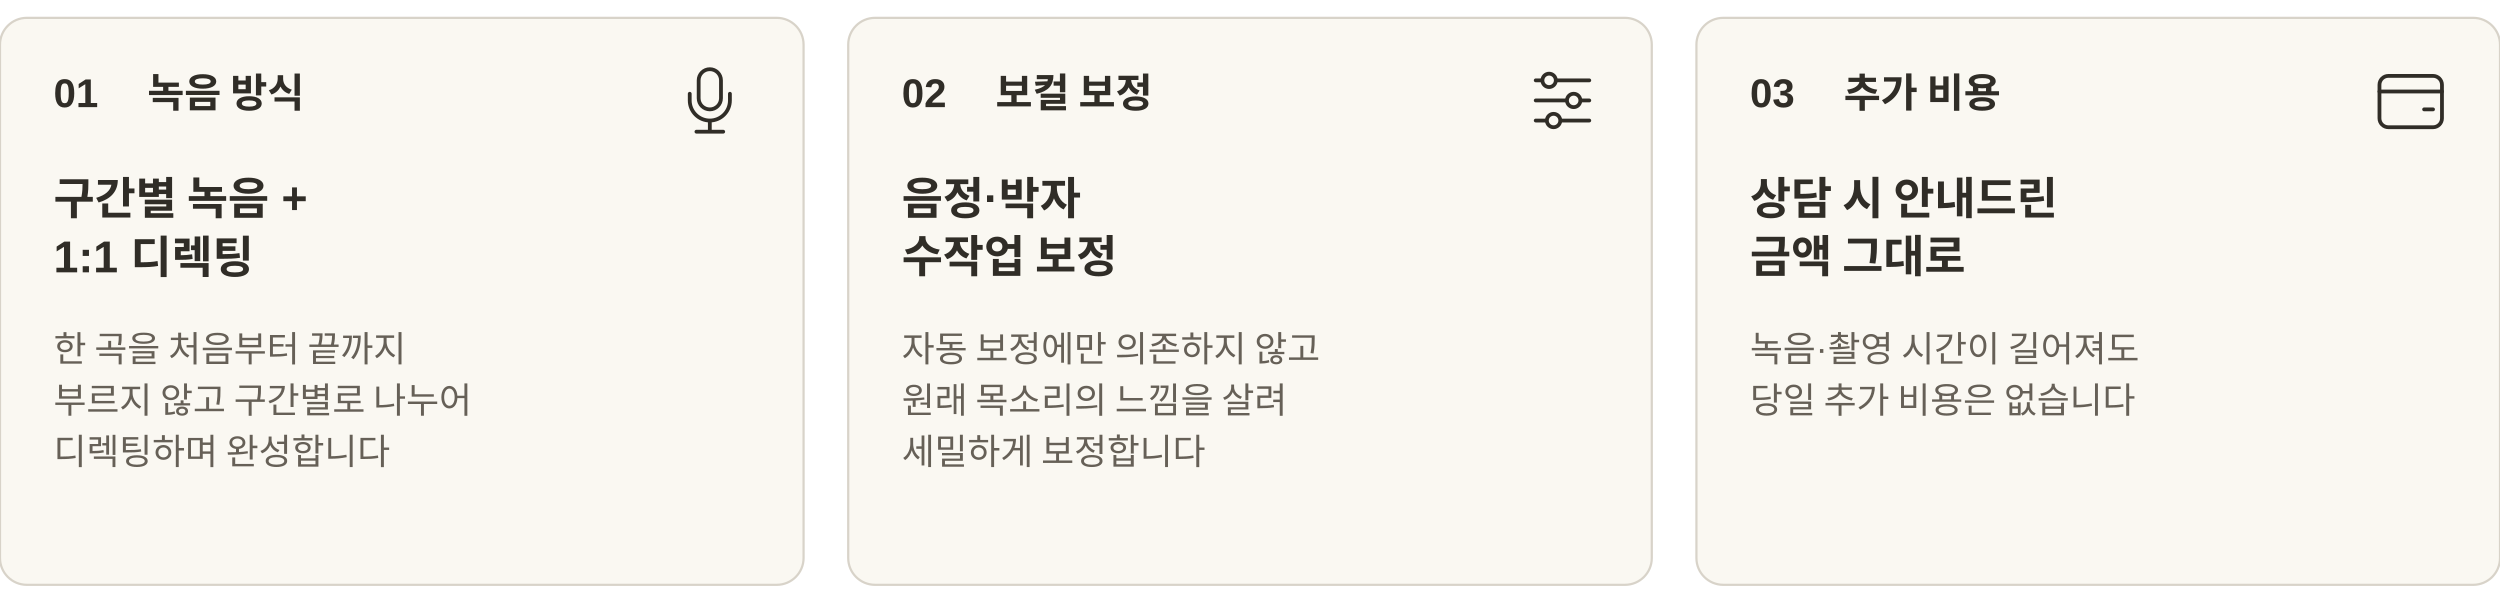
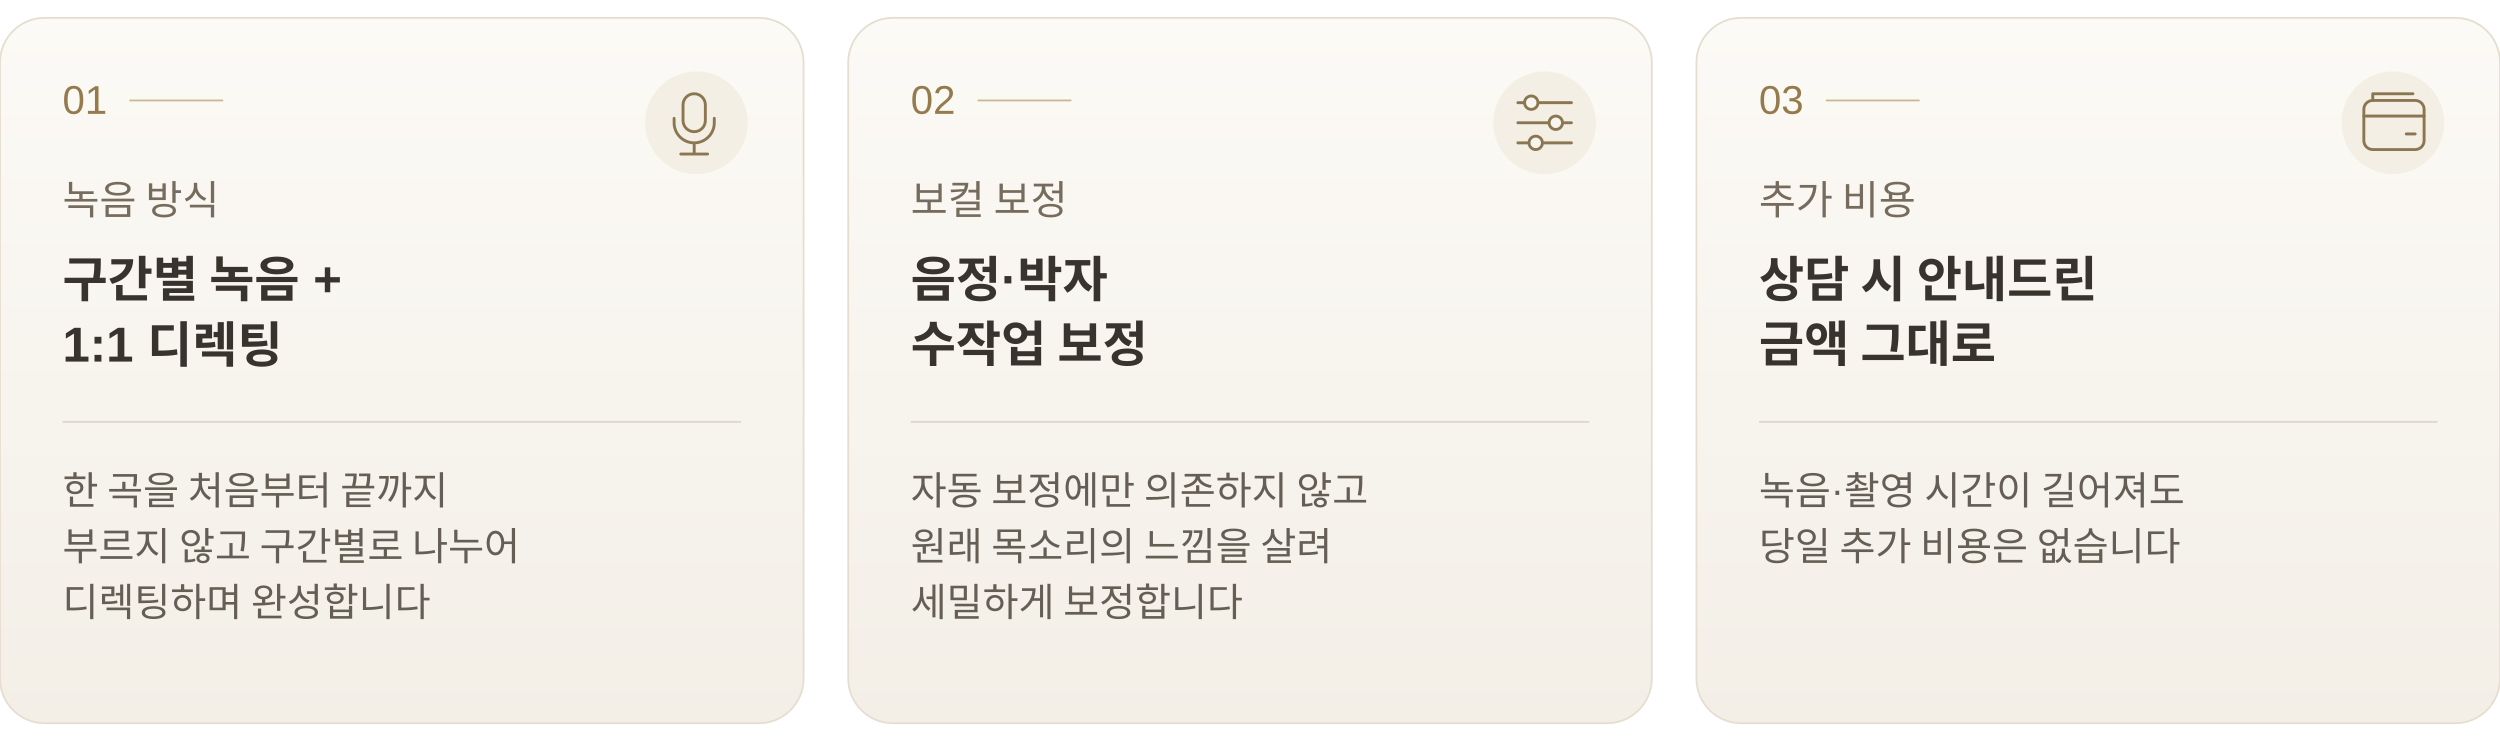
- <svg xmlns="http://www.w3.org/2000/svg" viewBox="0 0 1120 270" font-family="Pretendard, Arial, sans-serif">
+ <svg xmlns="http://www.w3.org/2000/svg" viewBox="0 0 1120 332" font-family="Pretendard Variable, Pretendard, Arial, sans-serif">
+   <defs>
+     <linearGradient id="paper" x2="0" y2="1">
+       <stop stop-color="#fcfaf6" />
+       <stop offset="1" stop-color="#f3efe7" />
+     </linearGradient>
+   </defs>
  <g transform="translate(0 8)">
-     <rect width="360" height="254" rx="12" fill="#faf8f2" stroke="#d8d3c9" />
-     <text x="24" y="40" font-size="18" fill="#302d27" font-weight="600">01</text>
-     <text x="66" y="40" font-size="18" fill="#302d27" font-weight="600">녹음 방식</text>
-     <g transform="translate(304 21)" fill="none" stroke="#302d27" stroke-width="1.7" stroke-linecap="round" stroke-linejoin="round">
-       <rect x="9" y="2" width="10" height="18" rx="5" />
-       <path d="M5 13v3a9 9 0 0 0 18 0v-3M14 25v5m-6 0h12" />
+     <rect width="360" height="316" rx="20" fill="url(#paper)" stroke="#e5ddd0" stroke-width=".8" />
+     <text x="28" y="43" font-size="18" fill="#947a4c" font-weight="500">01</text>
+     <path d="M58 37h42" stroke="#c9b791" stroke-width=".8" />
+     <circle cx="312" cy="47" r="23" fill="#f4efe4" />
+     <g transform="translate(296 31)" fill="none" stroke="#8b7652" stroke-width="1.3" stroke-linecap="round" stroke-linejoin="round">
+       <rect x="10" y="3" width="10" height="17" rx="5" />
+       <path d="M6 14v2a9 9 0 0 0 18 0v-2M15 25v5m-6 0h12" />
    </g>
-     <text x="24" y="88" font-size="20" fill="#302d27" font-weight="600">구간별 녹음 +</text>
-     <text x="24" y="114" font-size="20" fill="#302d27" font-weight="600">1:1 디렉팅</text>
-     <text x="24" y="154" font-size="16" fill="#666057" font-weight="400">한 곡을 처음부터 끝까지</text>
-     <text x="24" y="177" font-size="16" fill="#666057" font-weight="400">부르지 않고 구간별로 나누어</text>
-     <text x="24" y="200" font-size="16" fill="#666057" font-weight="400">디렉팅하며 완성합니다</text>
+     <text x="28" y="88" font-size="18" fill="#766c5d" font-weight="500">녹음 방식</text>
+     <text x="28" y="125" font-size="22" fill="#38332d" font-weight="600">구간별 녹음 +</text>
+     <text x="28" y="154" font-size="22" fill="#38332d" font-weight="600">1:1 디렉팅</text>
+     <path d="M28 181h304" stroke="#e0d7c8" stroke-width=".8" />
+     <text x="28" y="218" font-size="17.5" fill="#655e54" font-weight="400">한 곡을 처음부터 끝까지</text>
+     <text x="28" y="243" font-size="17.5" fill="#655e54" font-weight="400">부르지 않고 구간별로 나누어</text>
+     <text x="28" y="268" font-size="17.5" fill="#655e54" font-weight="400">디렉팅하며 완성합니다</text>
  </g>
  <g transform="translate(380 8)">
-     <rect width="360" height="254" rx="12" fill="#faf8f2" stroke="#d8d3c9" />
-     <text x="24" y="40" font-size="18" fill="#302d27" font-weight="600">02</text>
-     <text x="66" y="40" font-size="18" fill="#302d27" font-weight="600">보컬 보정</text>
-     <g transform="translate(304 21)" fill="none" stroke="#302d27" stroke-width="1.7" stroke-linecap="round" stroke-linejoin="round">
+     <rect width="360" height="316" rx="20" fill="url(#paper)" stroke="#e5ddd0" stroke-width=".8" />
+     <text x="28" y="43" font-size="18" fill="#947a4c" font-weight="500">02</text>
+     <path d="M58 37h42" stroke="#c9b791" stroke-width=".8" />
+     <circle cx="312" cy="47" r="23" fill="#f4efe4" />
+     <g transform="translate(296 31)" fill="none" stroke="#8b7652" stroke-width="1.3" stroke-linecap="round" stroke-linejoin="round">
      <path d="M4 7h24M4 16h24M4 25h24" />
-       <circle cx="10" cy="7" r="3" fill="#faf8f2" />
-       <circle cx="21" cy="16" r="3" fill="#faf8f2" />
-       <circle cx="12" cy="25" r="3" fill="#faf8f2" />
+       <circle cx="10" cy="7" r="3" fill="#f8f5ef" />
+       <circle cx="21" cy="16" r="3" fill="#f8f5ef" />
+       <circle cx="12" cy="25" r="3" fill="#f8f5ef" />
    </g>
-     <text x="24" y="88" font-size="20" fill="#302d27" font-weight="600">음정·박자</text>
-     <text x="24" y="114" font-size="20" fill="#302d27" font-weight="600">수작업 보정</text>
-     <text x="24" y="154" font-size="16" fill="#666057" font-weight="400">자동 보정에만 의존하지 않고</text>
-     <text x="24" y="177" font-size="16" fill="#666057" font-weight="400">원래 목소리의 느낌을 살려</text>
-     <text x="24" y="200" font-size="16" fill="#666057" font-weight="400">세밀하게 보정합니다</text>
+     <text x="28" y="88" font-size="18" fill="#766c5d" font-weight="500">보컬 보정</text>
+     <text x="28" y="125" font-size="22" fill="#38332d" font-weight="600">음정·박자</text>
+     <text x="28" y="154" font-size="22" fill="#38332d" font-weight="600">수작업 보정</text>
+     <path d="M28 181h304" stroke="#e0d7c8" stroke-width=".8" />
+     <text x="28" y="218" font-size="17.5" fill="#655e54" font-weight="400">자동 보정에만 의존하지 않고</text>
+     <text x="28" y="243" font-size="17.5" fill="#655e54" font-weight="400">원래 목소리의 느낌을 살려</text>
+     <text x="28" y="268" font-size="17.5" fill="#655e54" font-weight="400">세밀하게 보정합니다</text>
  </g>
  <g transform="translate(760 8)">
-     <rect width="360" height="254" rx="12" fill="#faf8f2" stroke="#d8d3c9" />
-     <text x="24" y="40" font-size="18" fill="#302d27" font-weight="600">03</text>
-     <text x="66" y="40" font-size="18" fill="#302d27" font-weight="600">추가 비용</text>
-     <g transform="translate(304 21)" fill="none" stroke="#302d27" stroke-width="1.7" stroke-linecap="round" stroke-linejoin="round">
-       <rect x="2" y="5" width="28" height="23" rx="4" />
-       <path d="M2 12h28m-8 8h4" />
+     <rect width="360" height="316" rx="20" fill="url(#paper)" stroke="#e5ddd0" stroke-width=".8" />
+     <text x="28" y="43" font-size="18" fill="#947a4c" font-weight="500">03</text>
+     <path d="M58 37h42" stroke="#c9b791" stroke-width=".8" />
+     <circle cx="312" cy="47" r="23" fill="#f4efe4" />
+     <g transform="translate(296 31)" fill="none" stroke="#8b7652" stroke-width="1.3" stroke-linecap="round" stroke-linejoin="round">
+       <rect x="3" y="6" width="27" height="22" rx="4" />
+       <path d="M3 13h27m-8 8h4M7 6V3h18" />
    </g>
-     <text x="24" y="88" font-size="20" fill="#302d27" font-weight="600">상담 시 안내드린</text>
-     <text x="24" y="114" font-size="20" fill="#302d27" font-weight="600">금액 그대로</text>
-     <text x="24" y="154" font-size="16" fill="#666057" font-weight="400">녹음·촬영 시간이 길어져도</text>
-     <text x="24" y="177" font-size="16" fill="#666057" font-weight="400">당일 추가 비용은 없습니다</text>
+     <text x="28" y="88" font-size="18" fill="#766c5d" font-weight="500">추가 비용</text>
+     <text x="28" y="125" font-size="22" fill="#38332d" font-weight="600">상담 시 안내드린</text>
+     <text x="28" y="154" font-size="22" fill="#38332d" font-weight="600">금액 그대로</text>
+     <path d="M28 181h304" stroke="#e0d7c8" stroke-width=".8" />
+     <text x="28" y="218" font-size="17.5" fill="#655e54" font-weight="400">녹음·촬영 시간이 길어져도</text>
+     <text x="28" y="243" font-size="17.5" fill="#655e54" font-weight="400">당일 추가 비용은 없습니다</text>
  </g>
</svg>
